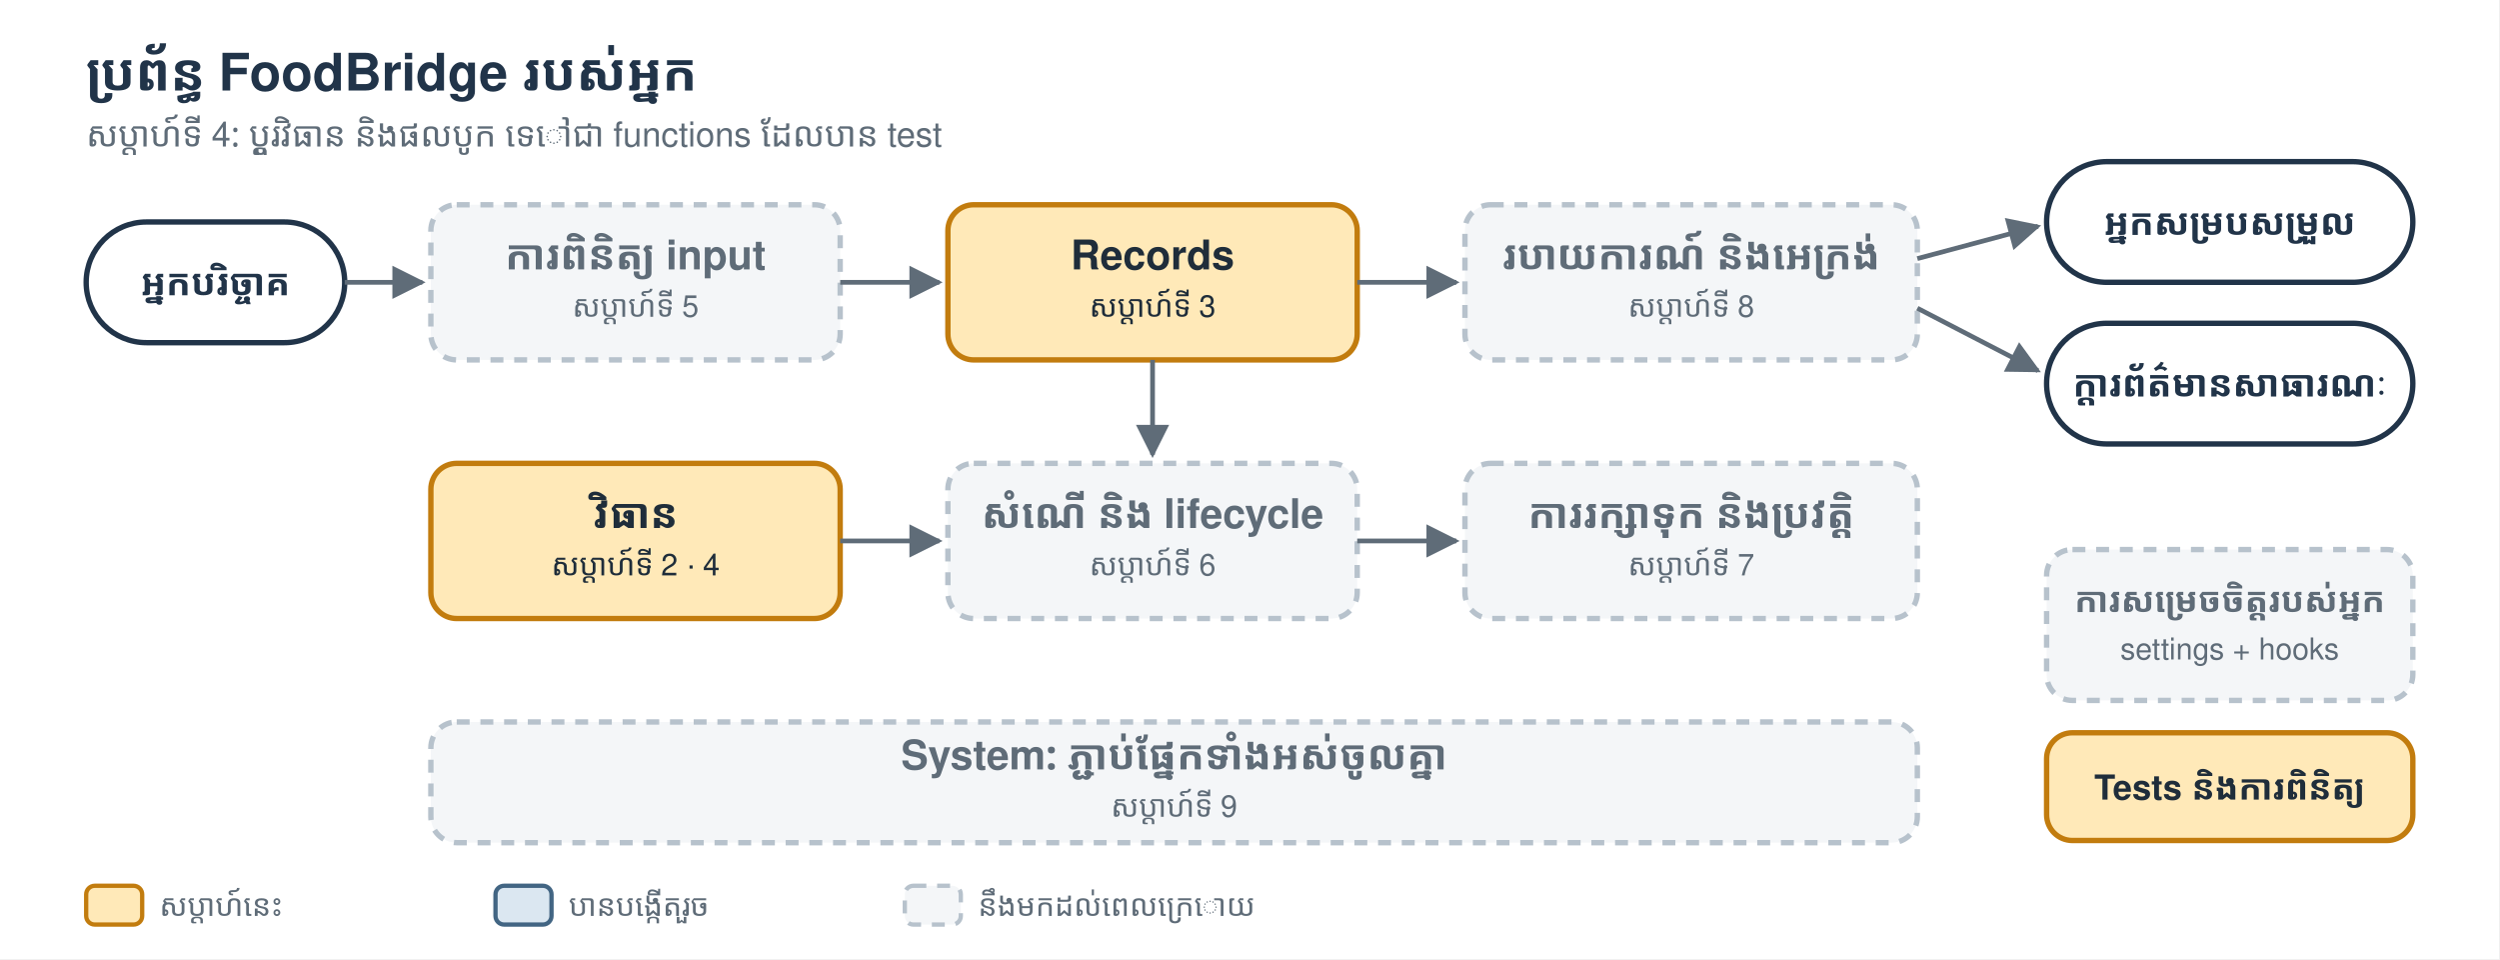
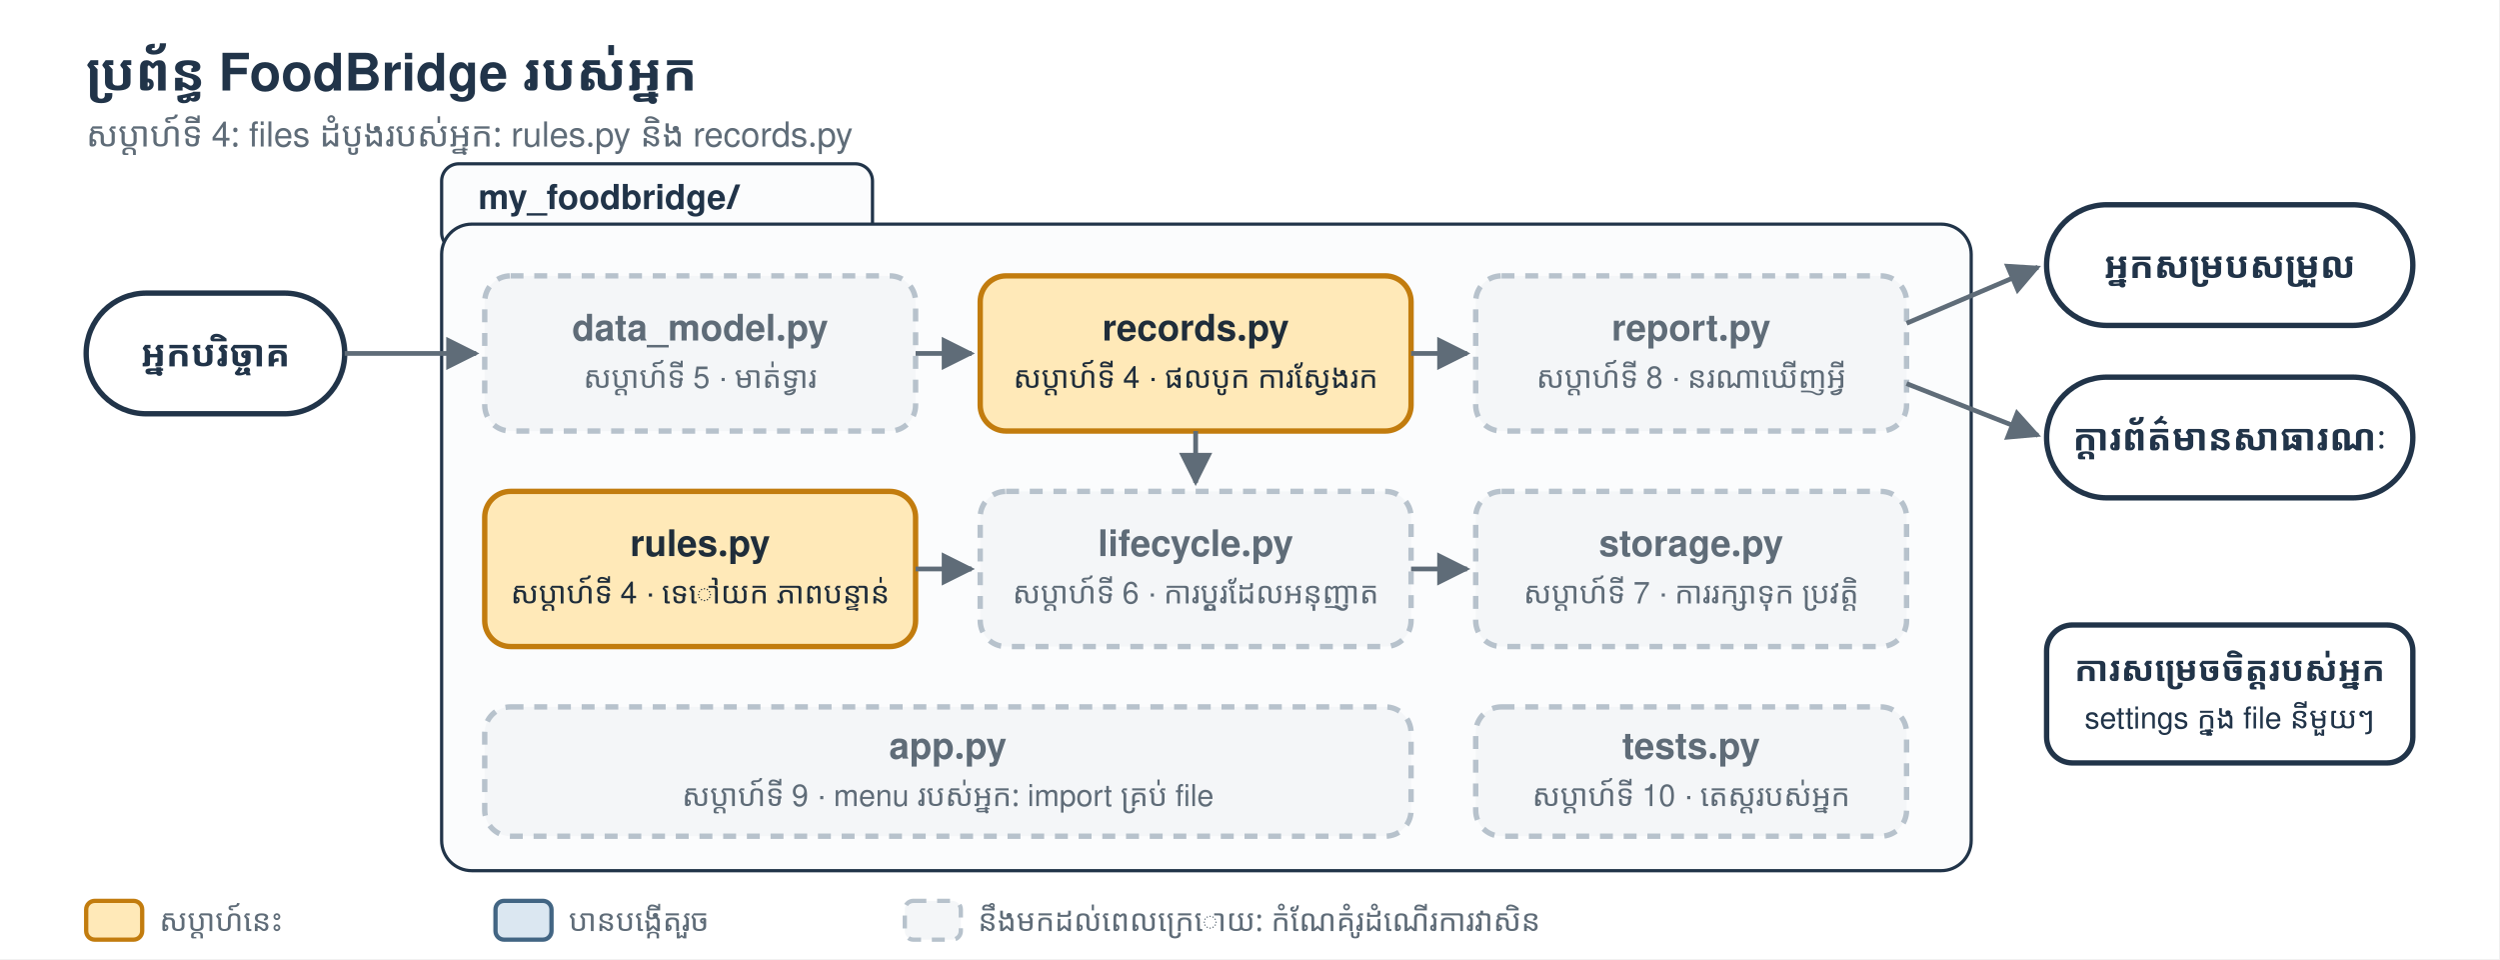
<svg xmlns="http://www.w3.org/2000/svg" width="1160" height="445" viewBox="0 0 1160 445" role="img" font-family="system-ui, -apple-system, 'Segoe UI', 'Noto Sans Khmer', 'Khmer Sangam MN', 'Khmer UI', 'Khmer OS Battambang', Helvetica, Arial, sans-serif">
  <rect width="1160" height="445" fill="#ffffff" />
  <defs>
    <marker id="arrow" viewBox="0 0 10 10" refX="9" refY="5" markerWidth="7" markerHeight="7" orient="auto-start-reverse">
      <path d="M0,0 L10,5 L0,10 z" fill="#5f6c78" />
    </marker>
  </defs>
  <text x="40" y="42" font-size="24" font-weight="700" fill="#213449" text-anchor="start">ប្រព័ន្ធ FoodBridge របស់អ្នក</text>
-   <text x="40" y="68" font-size="16" font-weight="400" fill="#5f6c78" text-anchor="start">សប្ដាហ៍ទី 4: ប្ដូរវិធាន និងផលបូក ទៅជា functions ដែលបាន test</text>
-   <rect x="200" y="95" width="190" height="72" rx="12" fill="#f4f6f8" stroke="#b7c2cc" stroke-width="2.5" stroke-dasharray="6 5" />
-   <text x="295.0" y="125.0" text-anchor="middle" font-size="19" font-weight="700" fill="#5f6c78">ការពិនិត្យ input</text>
-   <text x="295.0" y="147.0" text-anchor="middle" font-size="14" fill="#5f6c78">សប្ដាហ៍ទី 5</text>
-   <rect x="440" y="95" width="190" height="72" rx="12" fill="#ffe9b8" stroke="#c27c0e" stroke-width="2.5" />
-   <text x="535.0" y="125.0" text-anchor="middle" font-size="19" font-weight="700" fill="#1f2d3a">Records</text>
-   <text x="535.0" y="147.0" text-anchor="middle" font-size="14" fill="#1f2d3a">សប្ដាហ៍ទី 3</text>
-   <rect x="680" y="95" width="210" height="72" rx="12" fill="#f4f6f8" stroke="#b7c2cc" stroke-width="2.5" stroke-dasharray="6 5" />
-   <text x="785.0" y="125.0" text-anchor="middle" font-size="19" font-weight="700" fill="#5f6c78">របាយការណ៍ និងអេក្រង់</text>
-   <text x="785.0" y="147.0" text-anchor="middle" font-size="14" fill="#5f6c78">សប្ដាហ៍ទី 8</text>
-   <rect x="200" y="215" width="190" height="72" rx="12" fill="#ffe9b8" stroke="#c27c0e" stroke-width="2.5" />
-   <text x="295.0" y="245.0" text-anchor="middle" font-size="19" font-weight="700" fill="#1f2d3a">វិធាន</text>
-   <text x="295.0" y="267.0" text-anchor="middle" font-size="14" fill="#1f2d3a">សប្ដាហ៍ទី 2 · 4</text>
-   <rect x="440" y="215" width="190" height="72" rx="12" fill="#f4f6f8" stroke="#b7c2cc" stroke-width="2.5" stroke-dasharray="6 5" />
-   <text x="535.0" y="245.0" text-anchor="middle" font-size="19" font-weight="700" fill="#5f6c78">សំណើ និង lifecycle</text>
-   <text x="535.0" y="267.0" text-anchor="middle" font-size="14" fill="#5f6c78">សប្ដាហ៍ទី 6</text>
-   <rect x="680" y="215" width="210" height="72" rx="12" fill="#f4f6f8" stroke="#b7c2cc" stroke-width="2.5" stroke-dasharray="6 5" />
-   <text x="785.0" y="245.0" text-anchor="middle" font-size="19" font-weight="700" fill="#5f6c78">ការរក្សាទុក និងប្រវត្តិ</text>
-   <text x="785.0" y="267.0" text-anchor="middle" font-size="14" fill="#5f6c78">សប្ដាហ៍ទី 7</text>
-   <rect x="200" y="335" width="690" height="56" rx="12" fill="#f4f6f8" stroke="#b7c2cc" stroke-width="2.5" stroke-dasharray="6 5" />
-   <text x="545.0" y="357.0" text-anchor="middle" font-size="19" font-weight="700" fill="#5f6c78">System: ភ្ជាប់ផ្នែកទាំងអស់ចូលគ្នា</text>
-   <text x="545.0" y="379.0" text-anchor="middle" font-size="14" fill="#5f6c78">សប្ដាហ៍ទី 9</text>
-   <rect x="40" y="103" width="120" height="56" rx="28" fill="#ffffff" stroke="#213449" stroke-width="2.5" />
-   <text x="100.0" y="137.0" text-anchor="middle" font-size="17" font-weight="700" fill="#213449">អ្នកបរិច្ចាគ</text>
-   <rect x="950" y="75" width="170" height="56" rx="28" fill="#ffffff" stroke="#213449" stroke-width="2.5" />
-   <text x="1035.0" y="109.0" text-anchor="middle" font-size="17" font-weight="700" fill="#213449">អ្នកសម្របសម្រួល</text>
-   <rect x="950" y="150" width="170" height="56" rx="28" fill="#ffffff" stroke="#213449" stroke-width="2.5" />
-   <text x="1035.0" y="184.0" text-anchor="middle" font-size="17" font-weight="700" fill="#213449">ក្ដារព័ត៌មានសាធារណៈ</text>
-   <line x1="160" y1="131" x2="196" y2="131" stroke="#5f6c78" stroke-width="2.2" marker-end="url(#arrow)" />
-   <line x1="390" y1="131" x2="436" y2="131" stroke="#5f6c78" stroke-width="2.2" marker-end="url(#arrow)" />
-   <line x1="630" y1="131" x2="676" y2="131" stroke="#5f6c78" stroke-width="2.2" marker-end="url(#arrow)" />
-   <line x1="890" y1="120" x2="946" y2="105" stroke="#5f6c78" stroke-width="2.2" marker-end="url(#arrow)" />
-   <line x1="890" y1="143" x2="946" y2="172" stroke="#5f6c78" stroke-width="2.2" marker-end="url(#arrow)" />
-   <line x1="535" y1="167" x2="535" y2="211" stroke="#5f6c78" stroke-width="2.2" marker-end="url(#arrow)" />
-   <line x1="390" y1="251" x2="436" y2="251" stroke="#5f6c78" stroke-width="2.2" marker-end="url(#arrow)" />
-   <line x1="630" y1="251" x2="676" y2="251" stroke="#5f6c78" stroke-width="2.2" marker-end="url(#arrow)" />
-   <rect x="950" y="255" width="170" height="70" rx="12" fill="#f4f6f8" stroke="#b7c2cc" stroke-width="2.5" stroke-dasharray="6 5" />
-   <text x="1035.0" y="284.0" text-anchor="middle" font-size="16" font-weight="700" fill="#5f6c78">ការសម្រេចចិត្តរបស់អ្នក</text>
-   <text x="1035.0" y="306.0" text-anchor="middle" font-size="14" fill="#5f6c78">settings + hooks</text>
-   <rect x="950" y="340" width="170" height="50" rx="12" fill="#ffe9b8" stroke="#c27c0e" stroke-width="2.5" />
-   <text x="1035.0" y="371.0" text-anchor="middle" font-size="16" font-weight="700" fill="#1f2d3a">Tests និងការពិនិត្យ</text>
-   <rect x="40" y="411" width="26" height="18" rx="4" fill="#ffe9b8" stroke="#c27c0e" stroke-width="2" />
-   <text x="74" y="425" font-size="14" font-weight="400" fill="#5f6c78" text-anchor="start">សប្ដាហ៍នេះ</text>
-   <rect x="230" y="411" width="26" height="18" rx="4" fill="#dbe7f1" stroke="#426583" stroke-width="2" />
-   <text x="264" y="425" font-size="14" font-weight="400" fill="#5f6c78" text-anchor="start">បានបង្កើតរួច</text>
-   <rect x="420" y="411" width="26" height="18" rx="4" fill="#f4f6f8" stroke="#b7c2cc" stroke-width="2" stroke-dasharray="6 5" />
-   <text x="454" y="425" font-size="14" font-weight="400" fill="#5f6c78" text-anchor="start">នឹងមកដល់ពេលក្រោយ</text>
+   <text x="40" y="68" font-size="16" font-weight="400" fill="#5f6c78" text-anchor="start">សប្ដាហ៍ទី 4: files ដំបូងរបស់អ្នក: rules.py និង records.py</text>
+   <rect x="205" y="76" width="200" height="40" rx="8" fill="#fbfcfd" stroke="#213449" stroke-width="1.5" />
+   <text x="222" y="97" font-size="16" font-weight="700" fill="#213449" text-anchor="start">my_foodbridge/</text>
+   <rect x="205" y="104" width="710" height="300" rx="14" fill="#fbfcfd" stroke="#213449" stroke-width="1.5" />
+   <rect x="225" y="128" width="200" height="72" rx="12" fill="#f4f6f8" stroke="#b7c2cc" stroke-width="2.5" stroke-dasharray="6 5" />
+   <text x="325.0" y="158.0" text-anchor="middle" font-size="17" font-weight="700" fill="#5f6c78">data_model.py</text>
+   <text x="325.0" y="180.0" text-anchor="middle" font-size="14" fill="#5f6c78">សប្ដាហ៍ទី 5 · មាត់ទ្វារ</text>
+   <rect x="455" y="128" width="200" height="72" rx="12" fill="#ffe9b8" stroke="#c27c0e" stroke-width="2.5" />
+   <text x="555.0" y="158.0" text-anchor="middle" font-size="17" font-weight="700" fill="#1f2d3a">records.py</text>
+   <text x="555.0" y="180.0" text-anchor="middle" font-size="14" fill="#1f2d3a">សប្ដាហ៍ទី 4 · ផលបូក ការស្វែងរក</text>
+   <rect x="685" y="128" width="200" height="72" rx="12" fill="#f4f6f8" stroke="#b7c2cc" stroke-width="2.5" stroke-dasharray="6 5" />
+   <text x="785.0" y="158.0" text-anchor="middle" font-size="17" font-weight="700" fill="#5f6c78">report.py</text>
+   <text x="785.0" y="180.0" text-anchor="middle" font-size="14" fill="#5f6c78">សប្ដាហ៍ទី 8 · នរណាឃើញអ្វី</text>
+   <rect x="225" y="228" width="200" height="72" rx="12" fill="#ffe9b8" stroke="#c27c0e" stroke-width="2.5" />
+   <text x="325.0" y="258.0" text-anchor="middle" font-size="17" font-weight="700" fill="#1f2d3a">rules.py</text>
+   <text x="325.0" y="280.0" text-anchor="middle" font-size="14" fill="#1f2d3a">សប្ដាហ៍ទី 4 · ទៅយក ភាពបន្ទាន់</text>
+   <rect x="455" y="228" width="200" height="72" rx="12" fill="#f4f6f8" stroke="#b7c2cc" stroke-width="2.5" stroke-dasharray="6 5" />
+   <text x="555.0" y="258.0" text-anchor="middle" font-size="17" font-weight="700" fill="#5f6c78">lifecycle.py</text>
+   <text x="555.0" y="280.0" text-anchor="middle" font-size="14" fill="#5f6c78">សប្ដាហ៍ទី 6 · ការប្ដូរដែលអនុញ្ញាត</text>
+   <rect x="685" y="228" width="200" height="72" rx="12" fill="#f4f6f8" stroke="#b7c2cc" stroke-width="2.5" stroke-dasharray="6 5" />
+   <text x="785.0" y="258.0" text-anchor="middle" font-size="17" font-weight="700" fill="#5f6c78">storage.py</text>
+   <text x="785.0" y="280.0" text-anchor="middle" font-size="14" fill="#5f6c78">សប្ដាហ៍ទី 7 · ការរក្សាទុក ប្រវត្តិ</text>
+   <rect x="225" y="328" width="430" height="60" rx="12" fill="#f4f6f8" stroke="#b7c2cc" stroke-width="2.5" stroke-dasharray="6 5" />
+   <text x="440.0" y="352.0" text-anchor="middle" font-size="17" font-weight="700" fill="#5f6c78">app.py</text>
+   <text x="440.0" y="374.0" text-anchor="middle" font-size="14" fill="#5f6c78">សប្ដាហ៍ទី 9 · menu របស់អ្នក: import គ្រប់ file</text>
+   <rect x="685" y="328" width="200" height="60" rx="12" fill="#f4f6f8" stroke="#b7c2cc" stroke-width="2.5" stroke-dasharray="6 5" />
+   <text x="785.0" y="352.0" text-anchor="middle" font-size="17" font-weight="700" fill="#5f6c78">tests.py</text>
+   <text x="785.0" y="374.0" text-anchor="middle" font-size="14" fill="#5f6c78">សប្ដាហ៍ទី 10 · តេស្តរបស់អ្នក</text>
+   <rect x="40" y="136" width="120" height="56" rx="28" fill="#ffffff" stroke="#213449" stroke-width="2.5" />
+   <text x="100.0" y="170.0" text-anchor="middle" font-size="17" font-weight="700" fill="#213449">អ្នកបរិច្ចាគ</text>
+   <rect x="950" y="95" width="170" height="56" rx="28" fill="#ffffff" stroke="#213449" stroke-width="2.5" />
+   <text x="1035.0" y="129.0" text-anchor="middle" font-size="17" font-weight="700" fill="#213449">អ្នកសម្របសម្រួល</text>
+   <rect x="950" y="175" width="170" height="56" rx="28" fill="#ffffff" stroke="#213449" stroke-width="2.5" />
+   <text x="1035.0" y="209.0" text-anchor="middle" font-size="17" font-weight="700" fill="#213449">ក្ដារព័ត៌មានសាធារណៈ</text>
+   <line x1="160" y1="164" x2="221" y2="164" stroke="#5f6c78" stroke-width="2.2" marker-end="url(#arrow)" />
+   <line x1="425" y1="164" x2="451" y2="164" stroke="#5f6c78" stroke-width="2.2" marker-end="url(#arrow)" />
+   <line x1="655" y1="164" x2="681" y2="164" stroke="#5f6c78" stroke-width="2.2" marker-end="url(#arrow)" />
+   <line x1="885" y1="150" x2="946" y2="124" stroke="#5f6c78" stroke-width="2.2" marker-end="url(#arrow)" />
+   <line x1="885" y1="178" x2="946" y2="202" stroke="#5f6c78" stroke-width="2.2" marker-end="url(#arrow)" />
+   <line x1="555" y1="200" x2="555" y2="224" stroke="#5f6c78" stroke-width="2.2" marker-end="url(#arrow)" />
+   <line x1="425" y1="264" x2="451" y2="264" stroke="#5f6c78" stroke-width="2.2" marker-end="url(#arrow)" />
+   <line x1="655" y1="264" x2="681" y2="264" stroke="#5f6c78" stroke-width="2.2" marker-end="url(#arrow)" />
+   <rect x="950" y="290" width="170" height="64" rx="12" fill="#ffffff" stroke="#213449" stroke-width="2.5" />
+   <text x="1035.0" y="316.0" text-anchor="middle" font-size="16" font-weight="700" fill="#213449">ការសម្រេចចិត្តរបស់អ្នក</text>
+   <text x="1035.0" y="338.0" text-anchor="middle" font-size="14" fill="#213449">settings ក្នុង file នីមួយៗ</text>
+   <rect x="40" y="418" width="26" height="18" rx="4" fill="#ffe9b8" stroke="#c27c0e" stroke-width="2" />
+   <text x="74" y="432" font-size="14" font-weight="400" fill="#5f6c78" text-anchor="start">សប្ដាហ៍នេះ</text>
+   <rect x="230" y="418" width="26" height="18" rx="4" fill="#dbe7f1" stroke="#426583" stroke-width="2" />
+   <text x="264" y="432" font-size="14" font-weight="400" fill="#5f6c78" text-anchor="start">បានបង្កើតរួច</text>
+   <rect x="420" y="418" width="26" height="18" rx="4" fill="#f4f6f8" stroke="#b7c2cc" stroke-width="2" stroke-dasharray="6 5" />
+   <text x="454" y="432" font-size="14" font-weight="400" fill="#5f6c78" text-anchor="start">នឹងមកដល់ពេលក្រោយ: កំណែគំរូដំណើរការវាសិន</text>
</svg>
